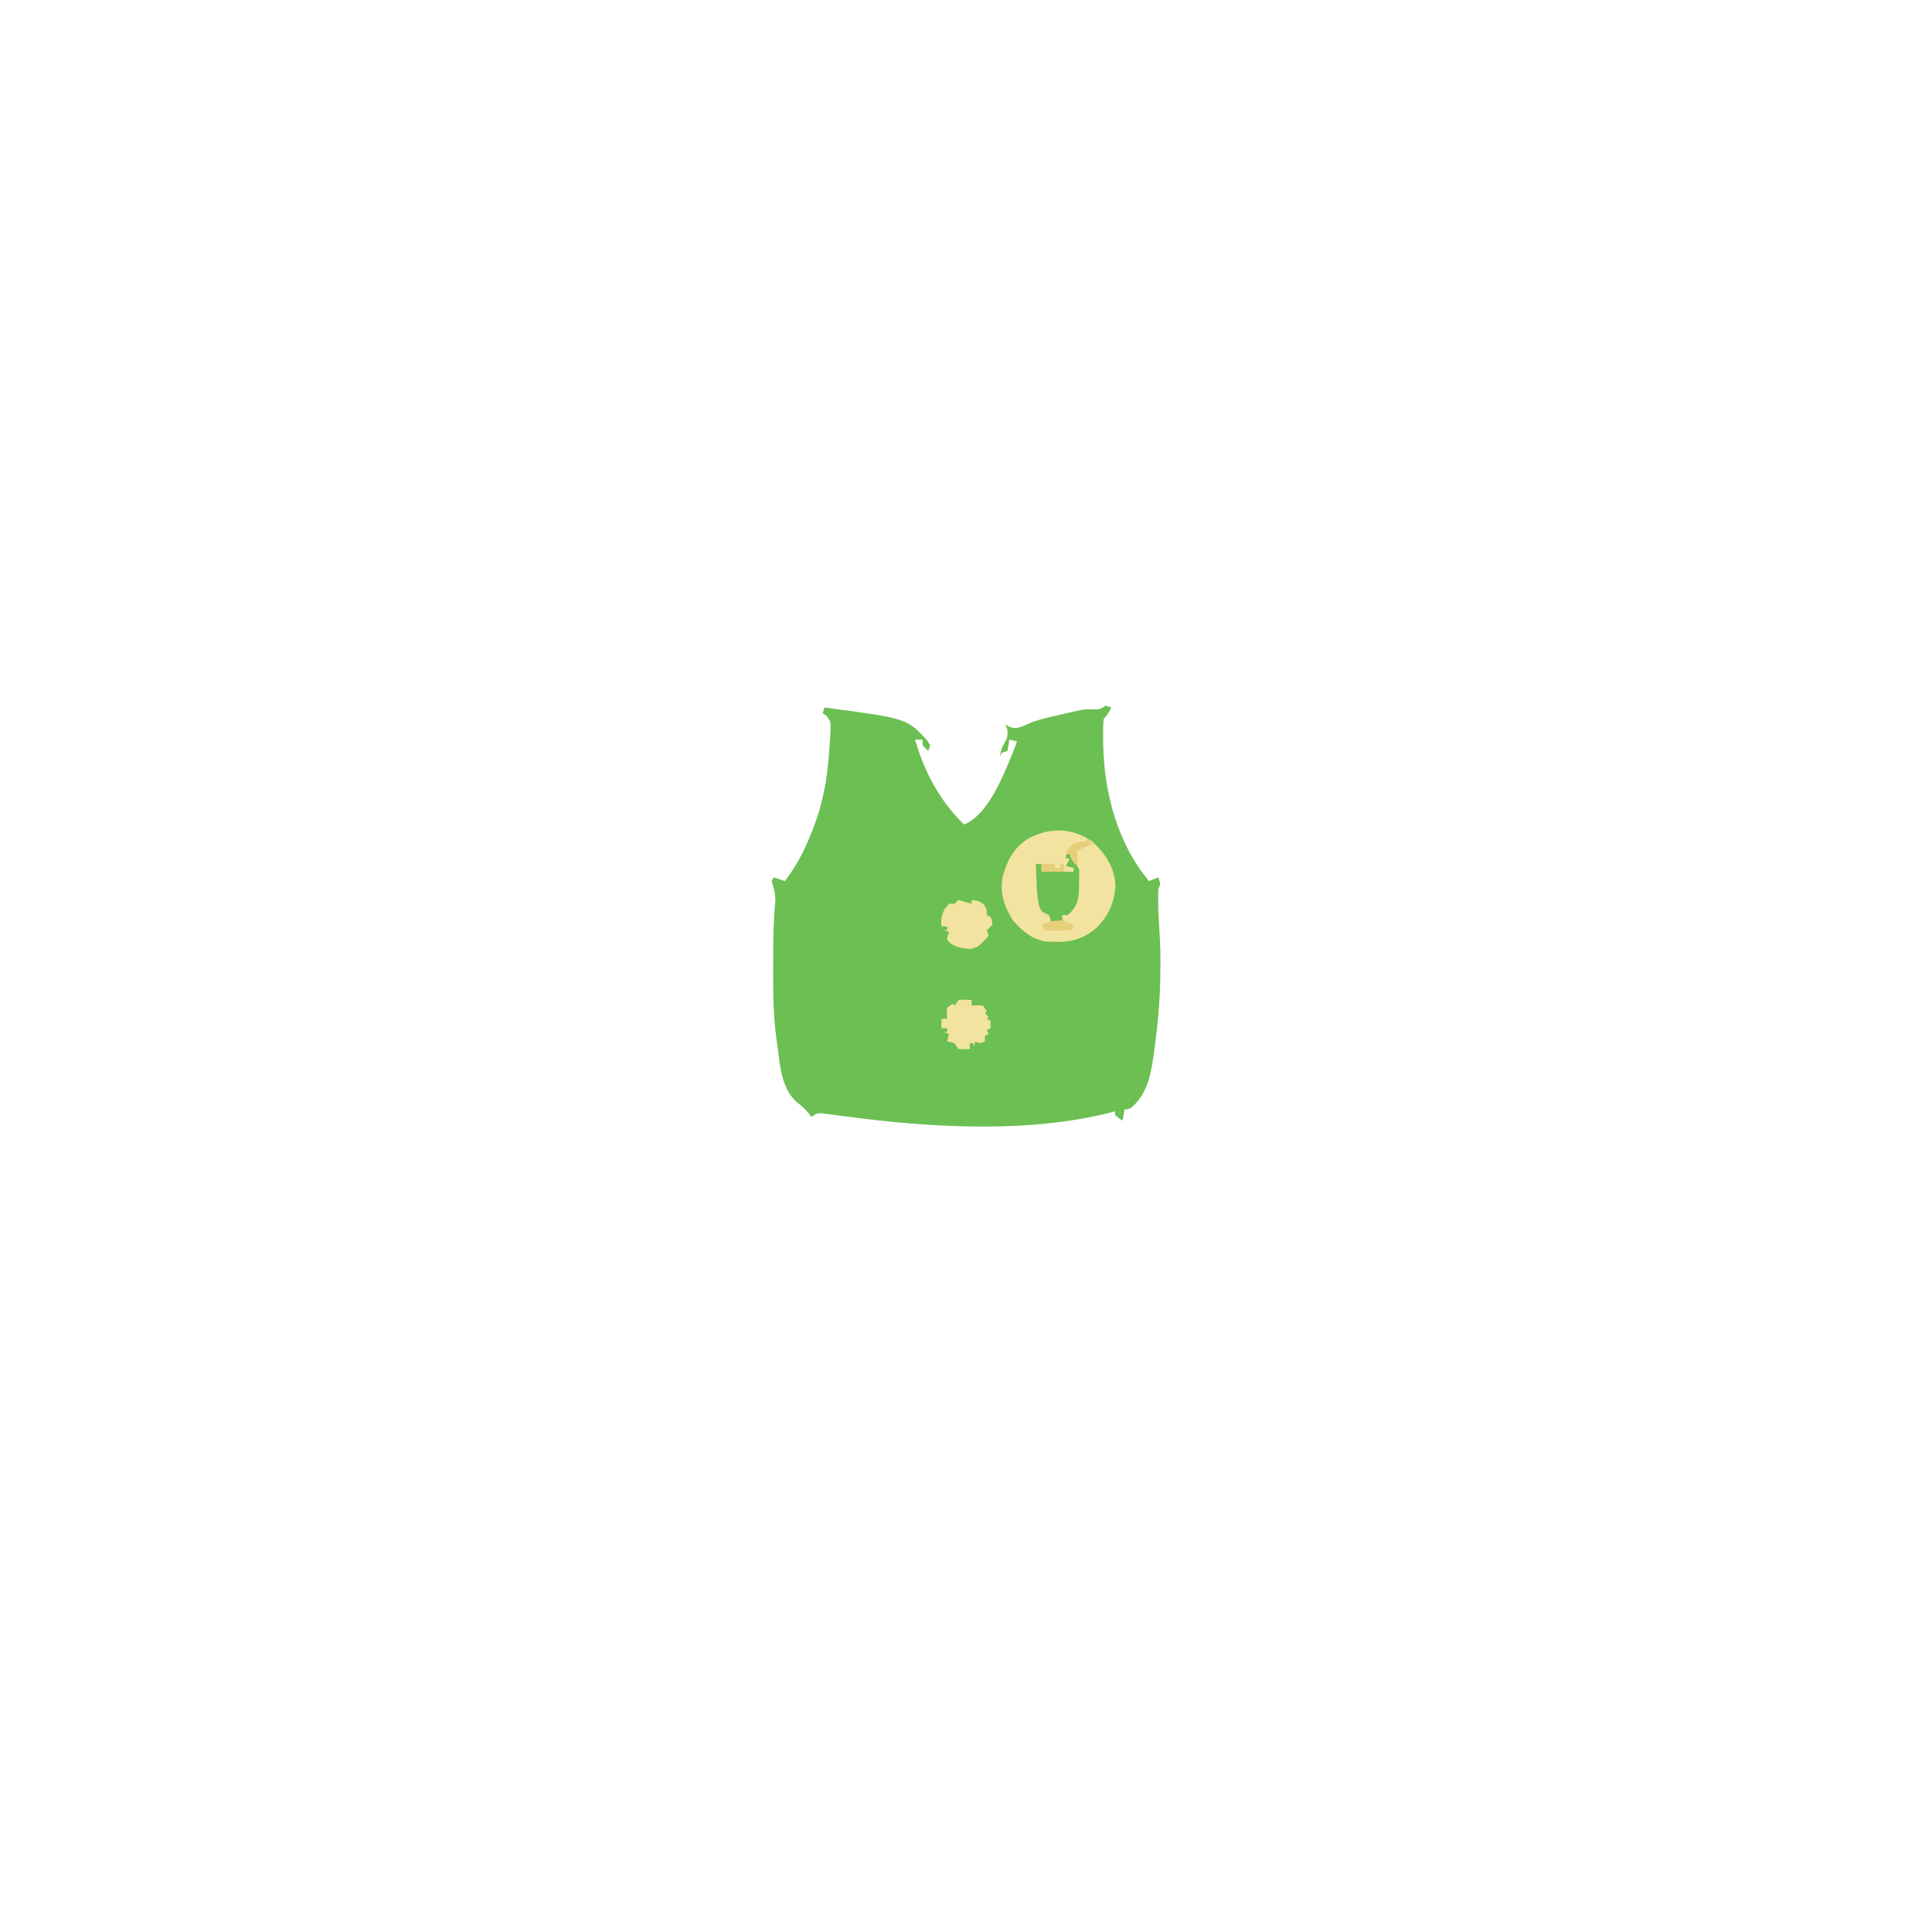
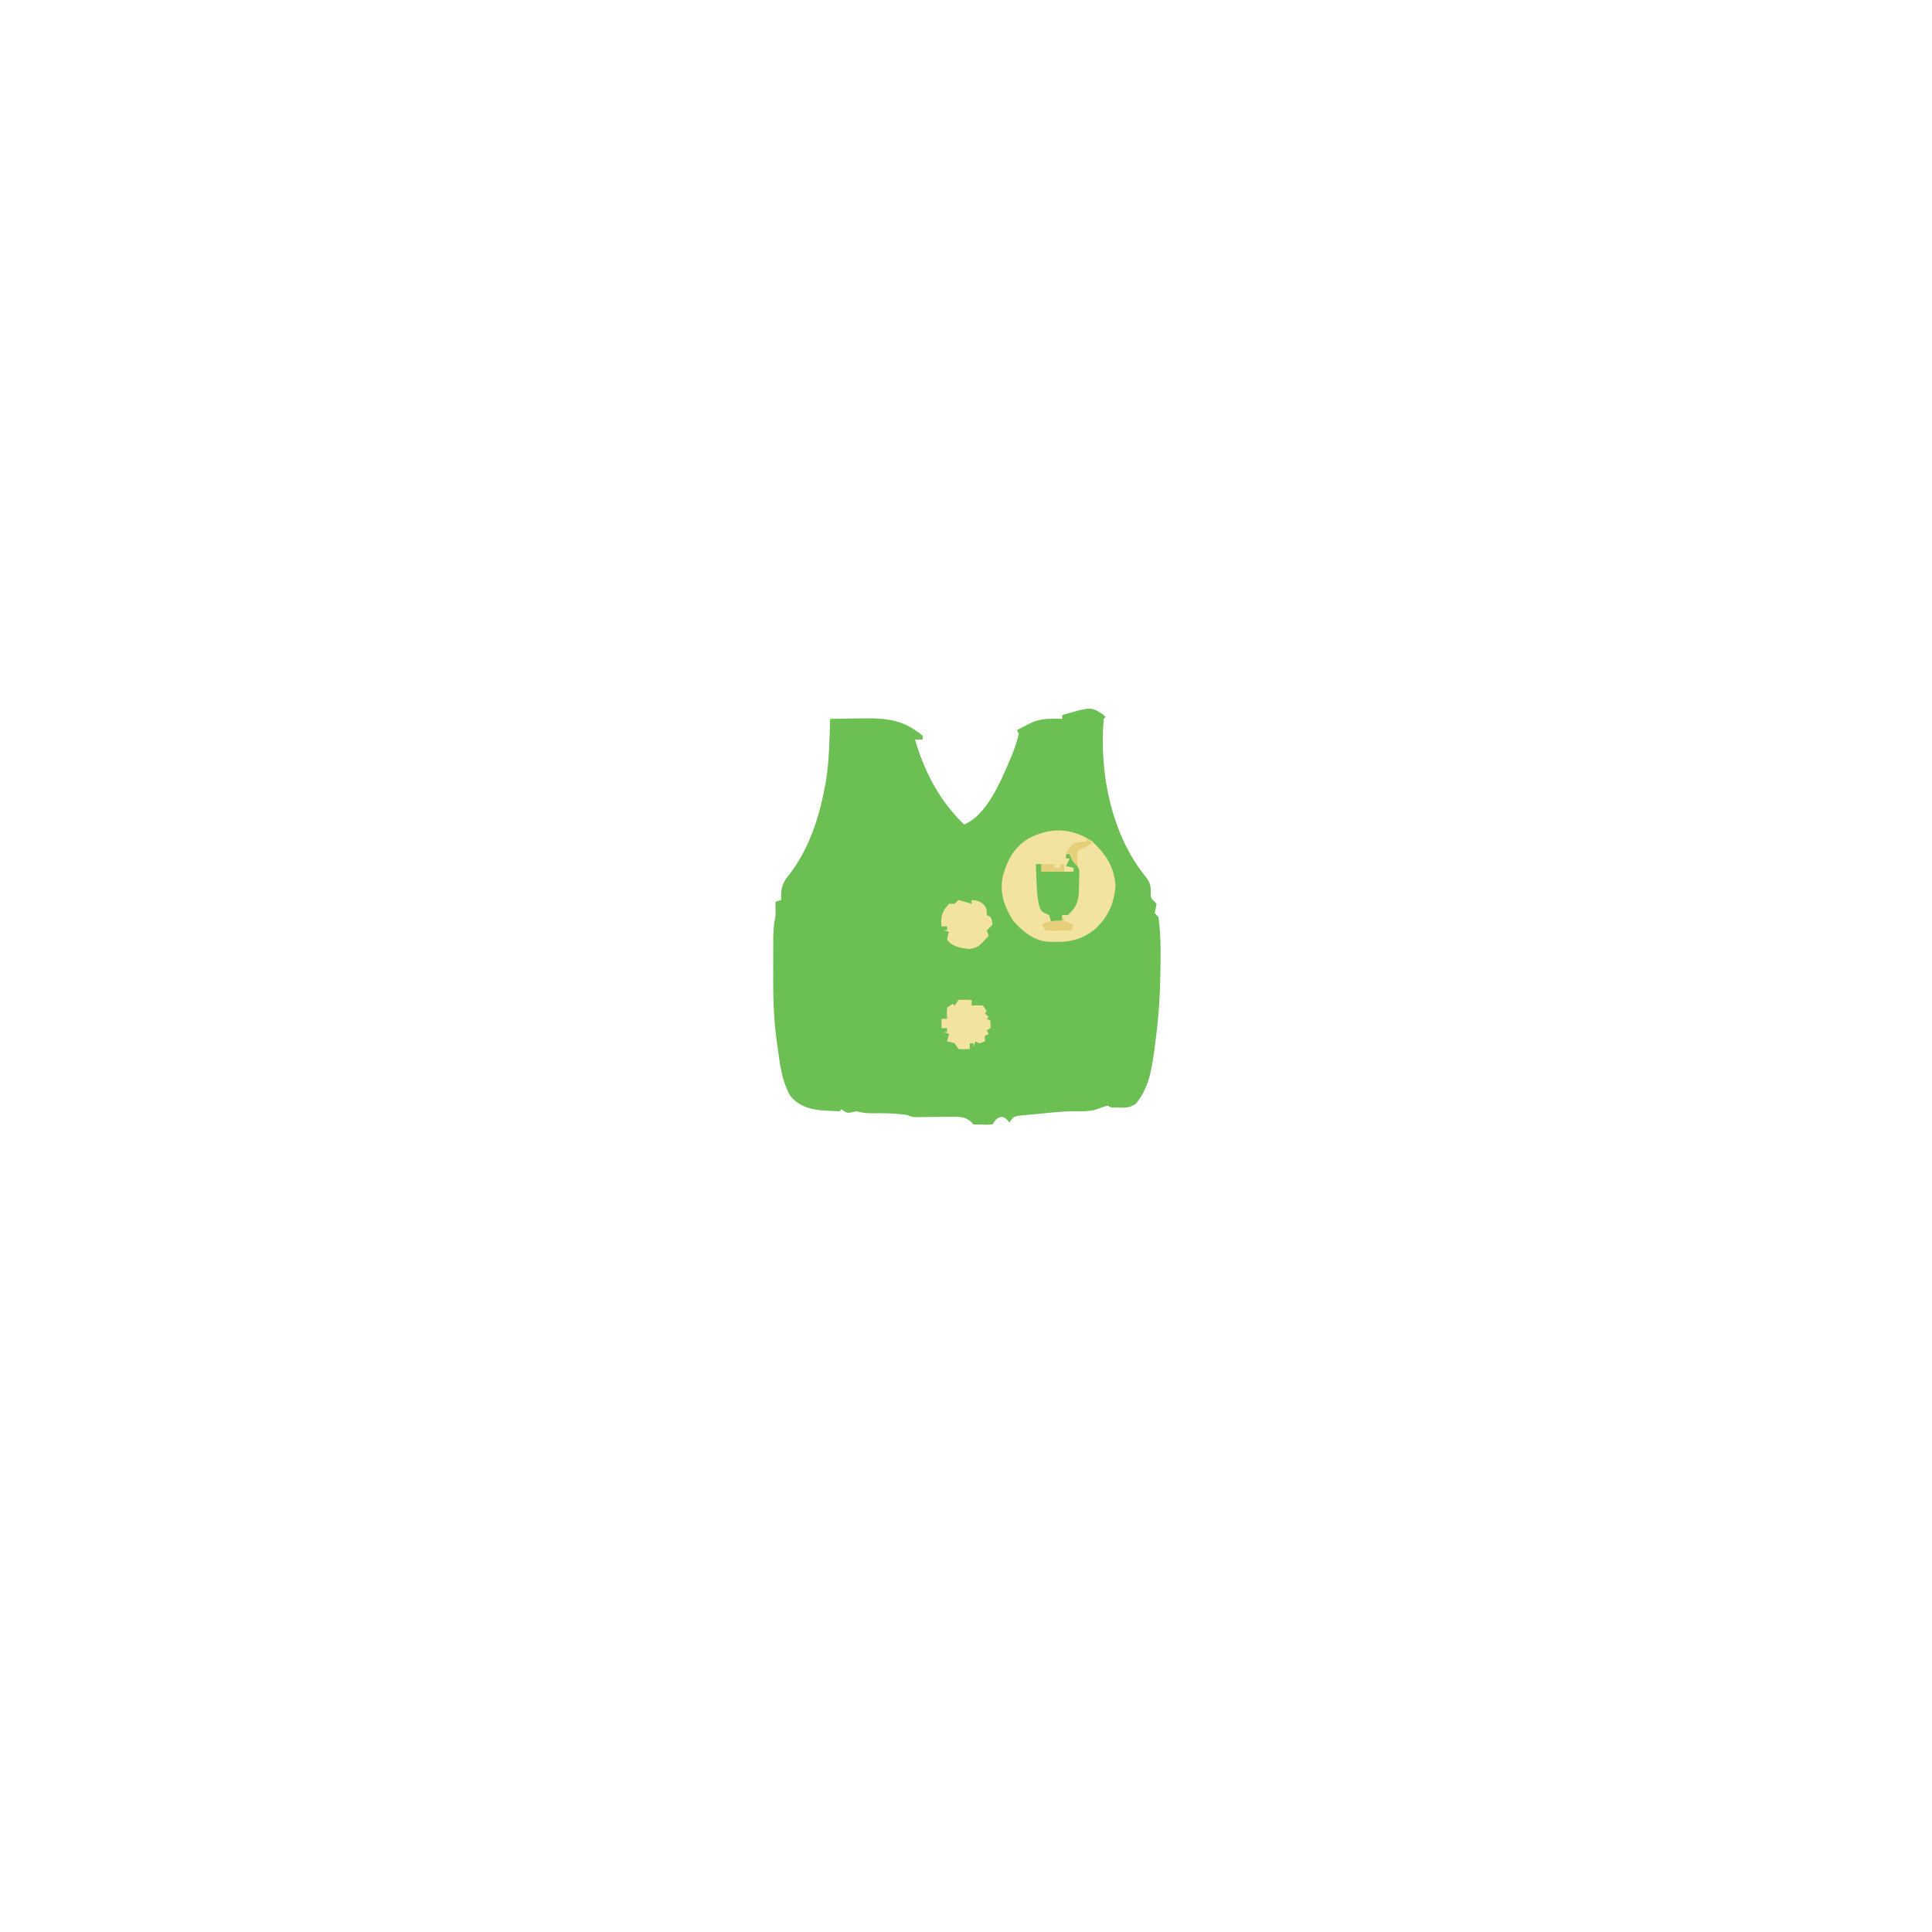
<svg xmlns="http://www.w3.org/2000/svg" viewBox="0 0 1024 1024" width="1024" height="1024">
-   <path fill="#6CBF52" d="M 586 374 C 586.99 374.33 587.98 374.66 589 375 C 587.85 377.47 586.95 379.05 585 381 C 584.54 384.29 584.67 387.62 584.69 390.94 C 584.69 391.93 584.7 392.91 584.7 393.93 C 585.11 419.91 592.15 446.83 609 467 C 609.83 466.67 609.83 466.67 614 465 C 615.12 468.75 615.12 468.75 614 471 C 613.64 478.32 614 485.63 614.5 492.94 C 615.03 500.64 615.16 508.28 615 516 C 614.99 516.4 614.99 516.4 614.96 518.43 C 614.74 530.5 613.74 542.35 612.12 554.31 C 611.96 555.52 611.8 556.73 611.64 557.98 C 610.06 568.98 608.49 579.25 599.81 586.94 C 598 588 598 588 596 588 C 595.67 589.98 595.34 591.96 595 594 C 593 592.62 593 592.62 591 591 C 591 590.34 591 589.68 591 589 C 589.88 589.3 588.77 589.6 587.62 589.91 C 546.73 600.07 498.96 597.93 457.66 592.91 C 457.27 592.86 457.27 592.86 455.29 592.62 C 451.47 592.15 447.65 591.66 443.83 591.15 C 442.44 590.97 441.06 590.79 439.68 590.61 C 438.46 590.44 437.24 590.28 435.99 590.11 C 433 590 433 590 430 592 C 429.48 591.3 428.97 590.6 428.44 589.88 C 426.46 587.54 424.88 586.11 422.5 584.31 C 414.06 577.14 413.4 564.35 412 554 C 411.83 552.77 411.65 551.53 411.48 550.26 C 409.95 538.62 409.72 527.11 409.79 515.39 C 409.81 512.31 409.81 509.23 409.81 506.15 C 409.83 496.42 409.98 486.82 410.98 477.15 C 411 473.47 410.04 470.5 409 467 C 409.17 466.67 409.17 466.67 410 465 C 411.98 465.66 413.96 466.32 416 467 C 421.04 460.29 424.92 453.6 428.19 445.88 C 428.62 444.87 429.05 443.87 429.49 442.83 C 432.89 434.66 435.38 426.71 437 418 C 437.21 416.91 437.42 415.81 437.64 414.68 C 438.87 407.3 439.4 399.84 439.88 392.38 C 439.95 391.41 440.02 390.45 440.1 389.46 C 440.46 382.61 440.46 382.61 438.01 379.35 C 437.68 379.13 437.68 379.13 436 378 C 436.33 377.01 436.66 376.02 437 375 C 480.64 380.77 480.64 380.77 491.19 392.19 C 491.79 393.12 492.38 394.04 493 395 C 492.84 395.5 492.84 395.5 492 398 C 490.5 396.69 490.5 396.69 489 395 C 489 394.01 489 393.02 489 392 C 487.68 392 486.36 392 485 392 C 489.92 409.1 498.1 424.57 511 437 C 523.12 432.09 530.56 413.72 535.44 402.31 C 536.72 399.22 537.94 396.17 539 393 C 537.68 392.67 536.36 392.34 535 392 C 534.67 393.98 534.34 395.96 534 398 C 533.5 398.17 533.5 398.17 531 399 C 530.67 399.66 530.34 400.32 530 401 C 530.43 398.01 530.98 396.04 532.56 393.44 C 534 391 534 391 534 387 C 533.84 386.5 533.84 386.5 533 384 C 533.56 384.35 534.11 384.7 534.69 385.06 C 537.68 386.27 538.92 385.93 542 385 C 542.94 384.55 543.89 384.11 544.86 383.65 C 550.33 381.28 556.15 380.13 561.94 378.81 C 563.08 378.54 564.22 378.27 565.4 377.99 C 574.76 375.83 574.76 375.83 579.63 375.95 C 583 376 583 376 586 374Z" />
+   <path fill="#6CBF52" d="M 584.44 378.56 C 584.7 378.8 584.7 378.8 586 380 C 585.67 380.33 585.34 380.66 585 381 C 582.51 409.28 588.97 442.26 607.18 464.64 C 609.46 467.58 610.03 469.28 609.88 473 C 610 476 610 476 611.56 477.56 C 612.04 478.03 612.51 478.51 613 479 C 612.72 480.67 612.38 482.34 612 484 C 612.66 484.66 613.32 485.32 614 486 C 615.39 495.86 615.21 506.07 615 516 C 614.99 516.8 614.98 517.6 614.96 518.43 C 614.74 530.5 613.75 542.35 612.13 554.31 C 611.97 555.52 611.8 556.73 611.64 557.97 C 610.19 568.09 608.66 577.01 602 585 C 598.33 587.45 596.34 587.15 592 587 C 591.01 587 590.02 587 589 587 C 588.34 586.67 587.68 586.34 587 586 C 584.68 586.65 582.45 587.48 580.19 588.31 C 576.44 589.12 573.03 589.03 569.2 588.97 C 563.09 589.02 557.02 589.7 550.94 590.31 C 549.61 590.43 548.28 590.55 546.95 590.67 C 545.7 590.79 544.45 590.92 543.15 591.05 C 542.02 591.16 540.89 591.27 539.72 591.38 C 537 592 537 592 535 595 C 534.59 594.48 534.18 593.97 533.75 593.44 C 532 592 532 592 529.94 592.12 C 528 593 528 593 526 596 C 522.56 596.18 522.56 596.18 519 596 C 518.01 596 517.02 596 516 596 C 515.55 595.52 515.09 595.05 514.63 594.56 C 511.31 591.37 506.48 591.88 502.12 591.94 C 501.01 591.94 499.91 591.95 498.77 591.96 C 497.63 591.97 496.49 591.98 495.32 592 C 493.04 592.02 490.77 592.04 488.49 592.06 C 487.49 592.07 486.48 592.08 485.45 592.1 C 483 592 483 592 481 591 C 474.34 590 467.87 589.94 461.14 590.06 C 458.5 590.01 456.52 589.67 454 589 C 453.16 589.18 452.31 589.37 451.44 589.56 C 449 590 449 590 446 588 C 445.67 588.33 445.34 588.66 445 589 C 442.77 588.96 440.54 588.84 438.32 588.68 C 437.09 588.61 435.87 588.53 434.62 588.45 C 428.36 587.67 423.15 585.93 419 581 C 414.25 572.99 413.23 563.08 412 554 C 411.83 552.76 411.66 551.52 411.48 550.24 C 409.97 538.71 409.72 527.31 409.8 515.69 C 409.82 512.64 409.82 509.6 409.82 506.55 C 409.82 504.6 409.83 502.65 409.83 500.7 C 409.84 500.25 409.84 500.25 409.84 497.96 C 409.87 493.83 410.02 490.03 411 486 C 411.07 484.56 411.09 483.12 411.06 481.68 C 411.04 480.47 411.02 479.25 411 478 C 411.5 477.83 411.5 477.83 414 477 C 414 475.74 414 474.48 414 473.18 C 414.48 468.9 415.74 466.69 418.44 463.37 C 428.38 450.64 434.08 433.75 437 418 C 437.21 416.91 437.42 415.83 437.64 414.72 C 439.51 403.58 439.64 392.26 440 381 C 444.09 380.92 448.18 380.87 452.27 380.83 C 453.66 380.82 455.04 380.8 456.43 380.77 C 466.81 380.58 476.34 380.9 485.13 387.06 C 485.87 387.57 486.62 388.07 487.39 388.6 C 487.92 389.06 488.45 389.52 489 390 C 489 390.66 489 391.32 489 392 C 487.68 392 486.36 392 485 392 C 489.92 409.09 498.1 424.57 511 437 C 523.05 432.11 530.47 413.9 535.38 402.56 C 537.26 398.11 538.87 393.7 540 389 C 539.67 388.34 539.34 387.68 539 387 C 540.56 386.18 542.12 385.37 543.69 384.56 C 544.56 384.11 545.43 383.66 546.33 383.19 C 550.51 381.33 554.27 380.87 558.82 380.94 C 559.21 380.94 559.21 380.94 561.21 380.96 C 561.51 380.97 561.51 380.97 563 381 C 563 380.34 563 379.68 563 379 C 578.22 374.57 578.22 374.57 584.44 378.56Z" />
  <path fill="#F3E3A0" d="M 579 446 C 586.07 452.8 590.47 459.29 591.25 469.19 C 590.62 478.79 587.22 486.31 580.04 492.76 C 571.91 499.2 564.16 499.71 554 499 C 546.93 497.82 541.64 493.26 537 488 C 532.32 480.59 529.74 473.45 531.46 464.64 C 533.71 456.11 537.3 449.37 544.88 444.56 C 556.48 438.28 568.01 438.64 579 446Z" />
  <path fill="#6CBF52" d="M 567 452 C 569.24 454.24 569.9 456.07 571 459 C 571.33 459.66 571.66 460.32 572 461 C 572.04 463.94 572 466.82 571.88 469.75 C 571.86 470.55 571.85 471.35 571.84 472.17 C 571.59 478.07 570.38 480.97 566 485 C 565.01 485 564.02 485 563 485 C 563 485.99 563 486.98 563 488 C 562.01 488.17 562.01 488.17 557 489 C 556.96 488.69 556.96 488.69 556.75 487.12 C 556.5 486.42 556.25 485.72 556 485 C 555.36 484.71 554.72 484.42 554.06 484.12 C 552 483 552 483 550.91 480.55 C 549.76 476.05 549.54 471.75 549.38 467.12 C 549.34 466.25 549.3 465.37 549.26 464.46 C 549.16 462.31 549.08 460.15 549 458 C 549.99 458 550.98 458 552 458 C 552 459.32 552 460.64 552 462 C 557.61 462 563.22 462 569 462 C 569 461.34 569 460.68 569 460 C 567.68 459.67 566.36 459.34 565 459 C 565.66 457.68 566.32 456.36 567 455 C 566.34 455 565.68 455 565 455 C 565 454.34 565 453.68 565 453 C 565.66 452.67 566.32 452.34 567 452Z" />
  <path fill="#F3E3A0" d="M 508 477 C 510.31 477.66 512.62 478.32 515 479 C 515 478.34 515 477.68 515 477 C 518.11 477.34 519.6 477.59 521.81 479.88 C 523 482 523 482 523 485 C 523.66 485.33 524.32 485.66 525 486 C 525.81 487.88 525.81 487.88 526 490 C 524.56 491.75 524.56 491.75 523 493 C 523.33 493.99 523.66 494.98 524 496 C 518.38 502.1 518.38 502.1 514 503 C 510.04 502.59 506.36 502.1 503.21 499.55 C 503.01 499.3 503.01 499.3 502 498 C 502.31 495.81 502.31 495.81 503 494 C 502.01 493.67 501.02 493.34 500 493 C 500.66 493 501.32 493 502 493 C 502 492.34 502 491.68 502 491 C 501.01 491 500.02 491 499 491 C 498.62 487.05 498.9 485.18 500.81 481.62 C 501.53 480.76 502.26 479.89 503 479 C 503.99 479 504.98 479 506 479 C 506.66 478.34 507.32 477.68 508 477Z" />
  <path fill="#F3E3A0" d="M 508 530 C 511.62 529.81 511.62 529.81 515 530 C 515 530.99 515 531.98 515 533 C 515.47 532.97 515.47 532.97 517.88 532.81 C 518.91 532.87 519.94 532.94 521 533 C 521.33 533.5 521.33 533.5 523 536 C 522.67 536.33 522.34 536.66 522 537 C 522.66 537.66 523.32 538.32 524 539 C 523.67 539.33 523.34 539.66 523 540 C 523.66 540.33 524.32 540.66 525 541 C 525 542.32 525 543.64 525 545 C 524.67 545.16 524.67 545.16 523 546 C 523.33 546.66 523.66 547.32 524 548 C 523.34 548.33 522.68 548.66 522 549 C 522 549.99 522 550.98 522 552 C 521.01 552.33 520.02 552.66 519 553 C 518.34 552.67 517.68 552.34 517 552 C 516.67 552.99 516.34 553.98 516 555 C 516 554.34 516 553.68 516 553 C 515.34 553 514.68 553 514 553 C 514 553.99 514 554.98 514 556 C 511.12 556.19 511.12 556.19 508 556 C 507.34 555.01 506.68 554.02 506 553 C 503.88 552.31 503.88 552.31 502 552 C 502.33 550.68 502.66 549.36 503 548 C 502.01 547.67 501.02 547.34 500 547 C 500.66 547 501.32 547 502 547 C 502 546.34 502 545.68 502 545 C 501.01 545 500.02 545 499 545 C 499 543.35 499 541.7 499 540 C 499.99 540 500.98 540 502 540 C 501.94 539.05 501.88 538.1 501.81 537.12 C 501.87 536.09 501.94 535.06 502 534 C 502.99 533.34 503.98 532.68 505 532 C 505.33 532.33 505.66 532.66 506 533 C 506.66 532.01 507.32 531.02 508 530Z" />
  <path fill="#E6CF7A" d="M 563 485 C 563.33 485.99 563.66 486.98 564 488 C 566.56 489.19 566.56 489.19 569 490 C 568.67 490.99 568.34 491.98 568 493 C 565.71 493.08 563.42 493.14 561.12 493.19 C 559.85 493.22 558.57 493.26 557.26 493.29 C 556.18 493.2 555.11 493.1 554 493 C 553.34 492.01 552.68 491.02 552 490 C 555.83 488.2 558.78 487.8 563 488 C 563 487.01 563 486.02 563 485Z" />
  <path fill="#E6CF7A" d="M 576 444 C 576.99 444.99 577.98 445.98 579 447 C 577.68 447.66 577.68 447.66 571 451 C 571 453.64 571 456.28 571 459 C 568.75 456.95 568 455.99 567 453 C 566.34 452.67 565.68 452.34 565 452 C 566.56 449.56 566.56 449.56 569 447 C 572.75 446.19 572.75 446.19 576 446 C 576 445.34 576 444.68 576 444Z" />
  <path fill="#E6CF7A" d="M 552 458 C 554.31 458 556.62 458 559 458 C 559 458.66 559 459.32 559 460 C 559.99 460 560.98 460 562 460 C 562 459.34 562 458.68 562 458 C 562.66 458 563.32 458 564 458 C 564 459.32 564 460.64 564 462 C 560.04 462 556.08 462 552 462 C 552 460.68 552 459.36 552 458Z" />
</svg>
